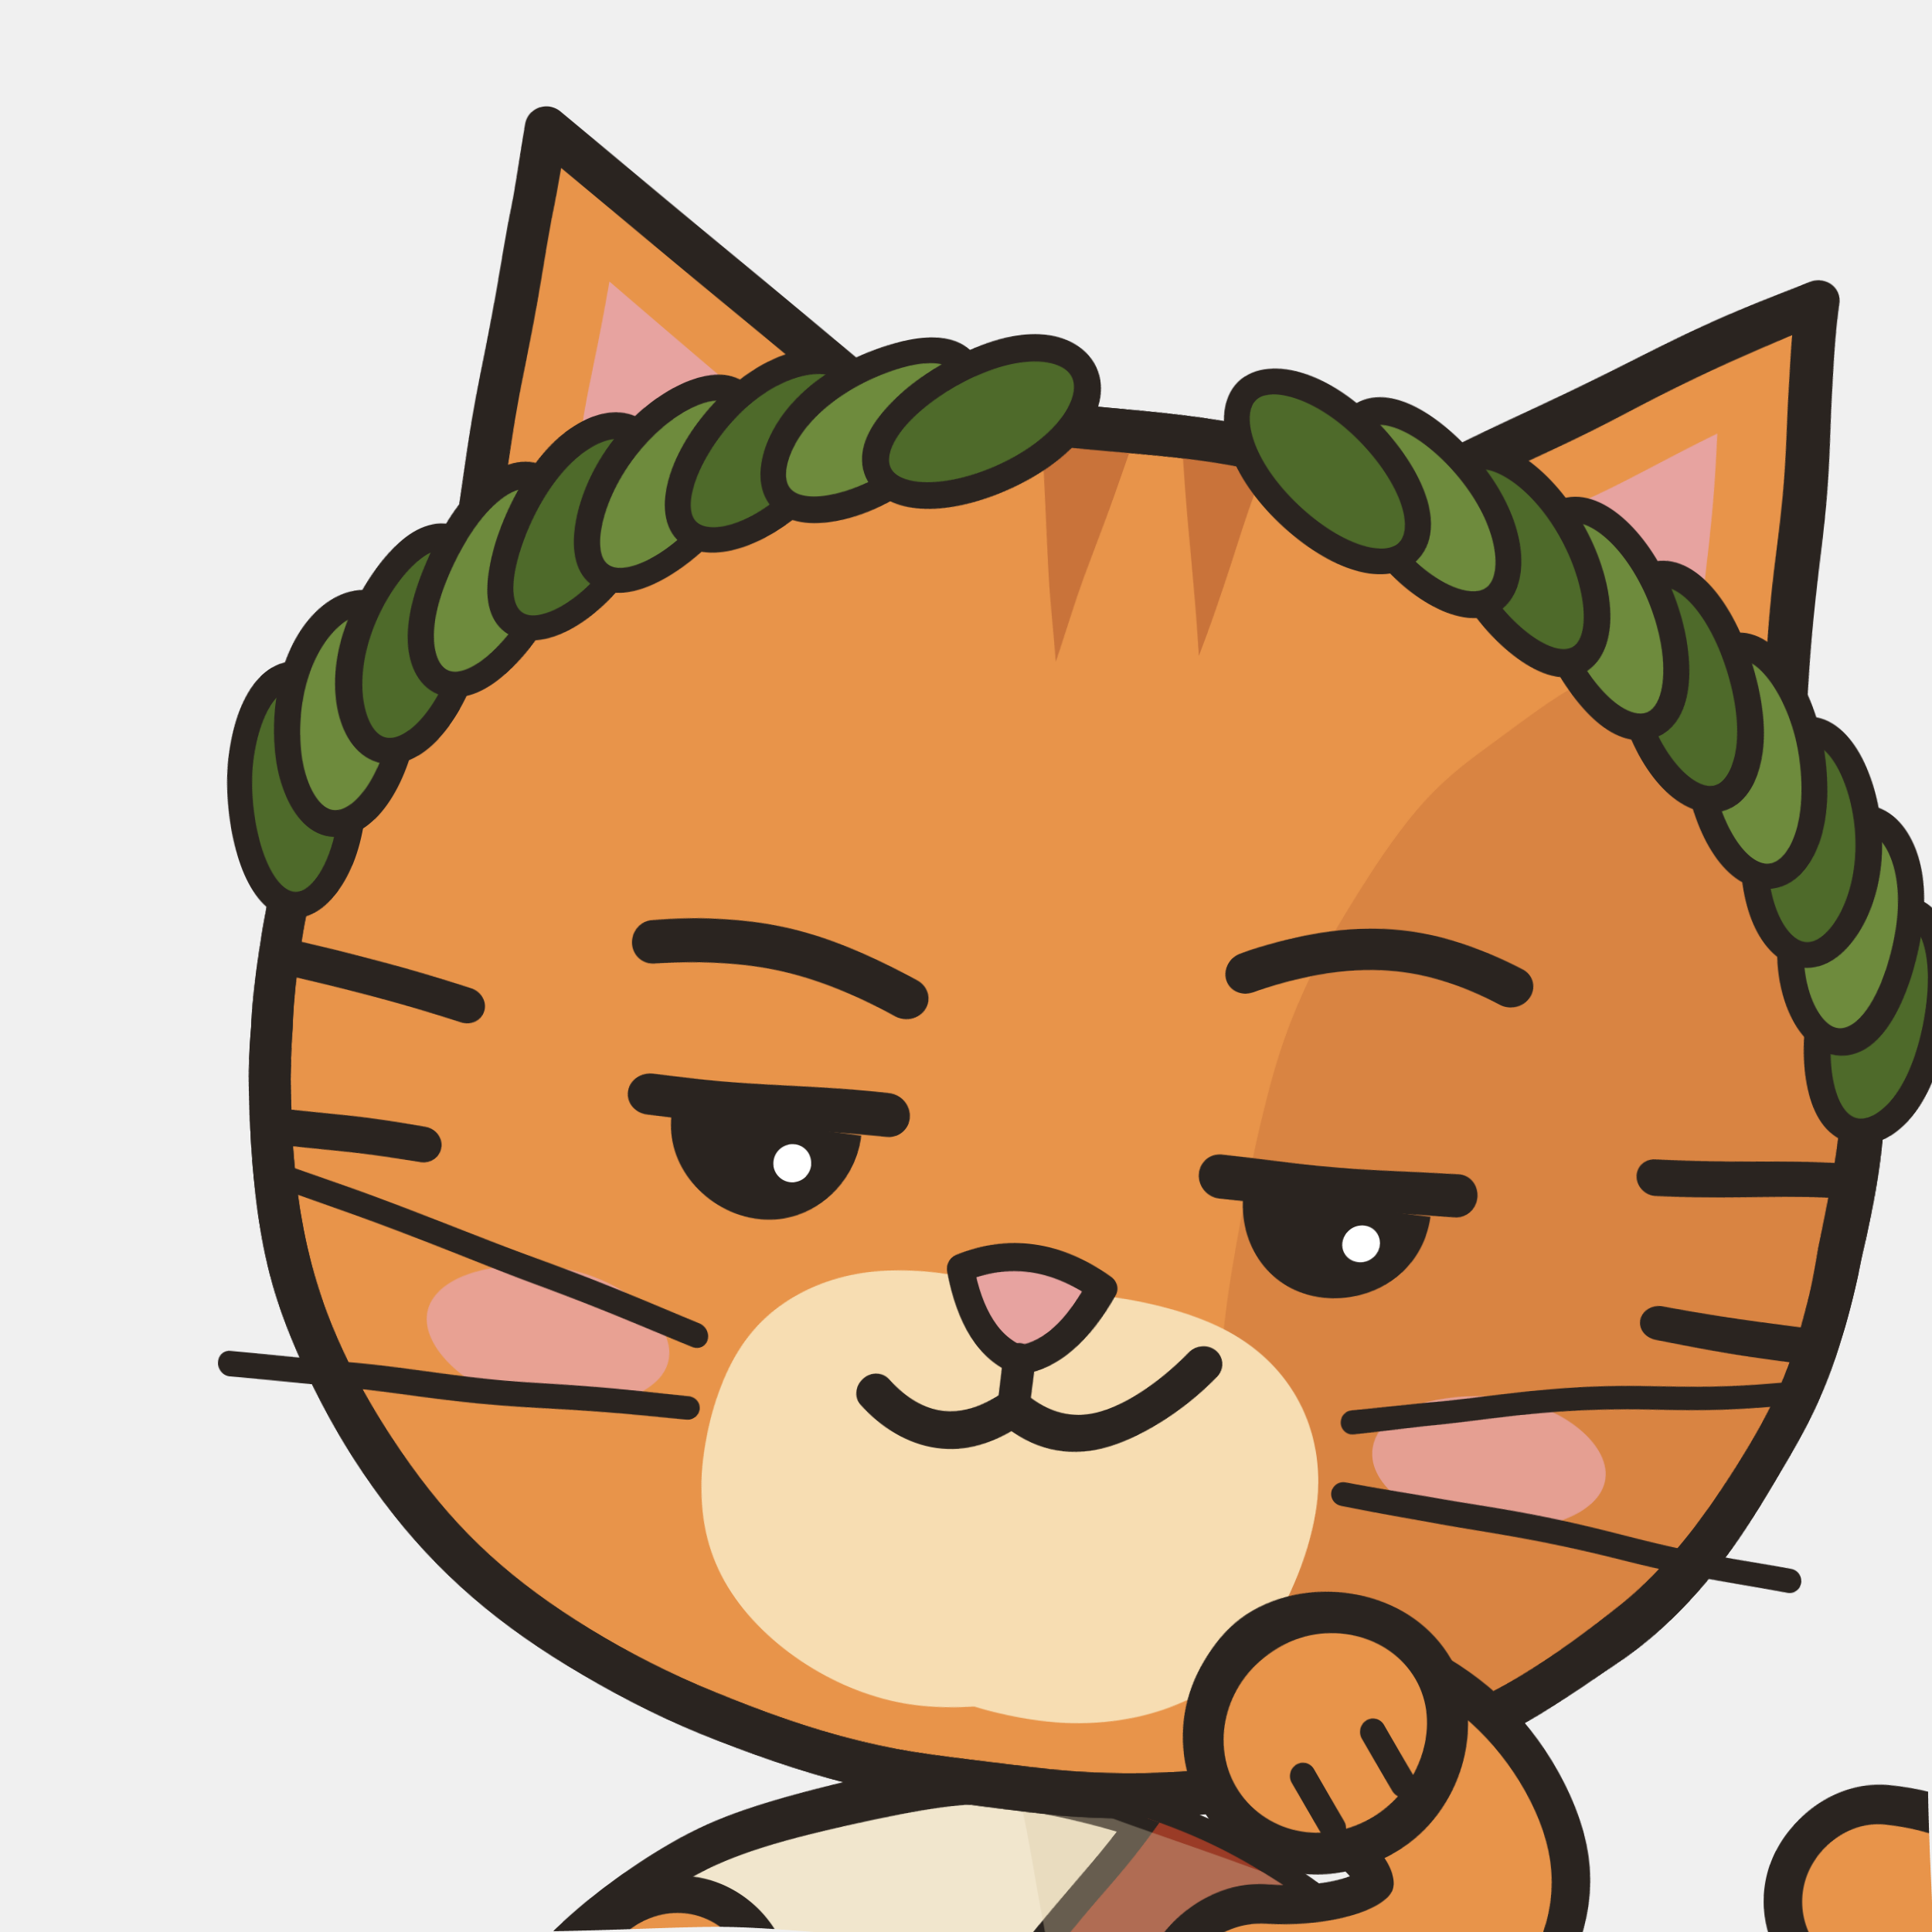
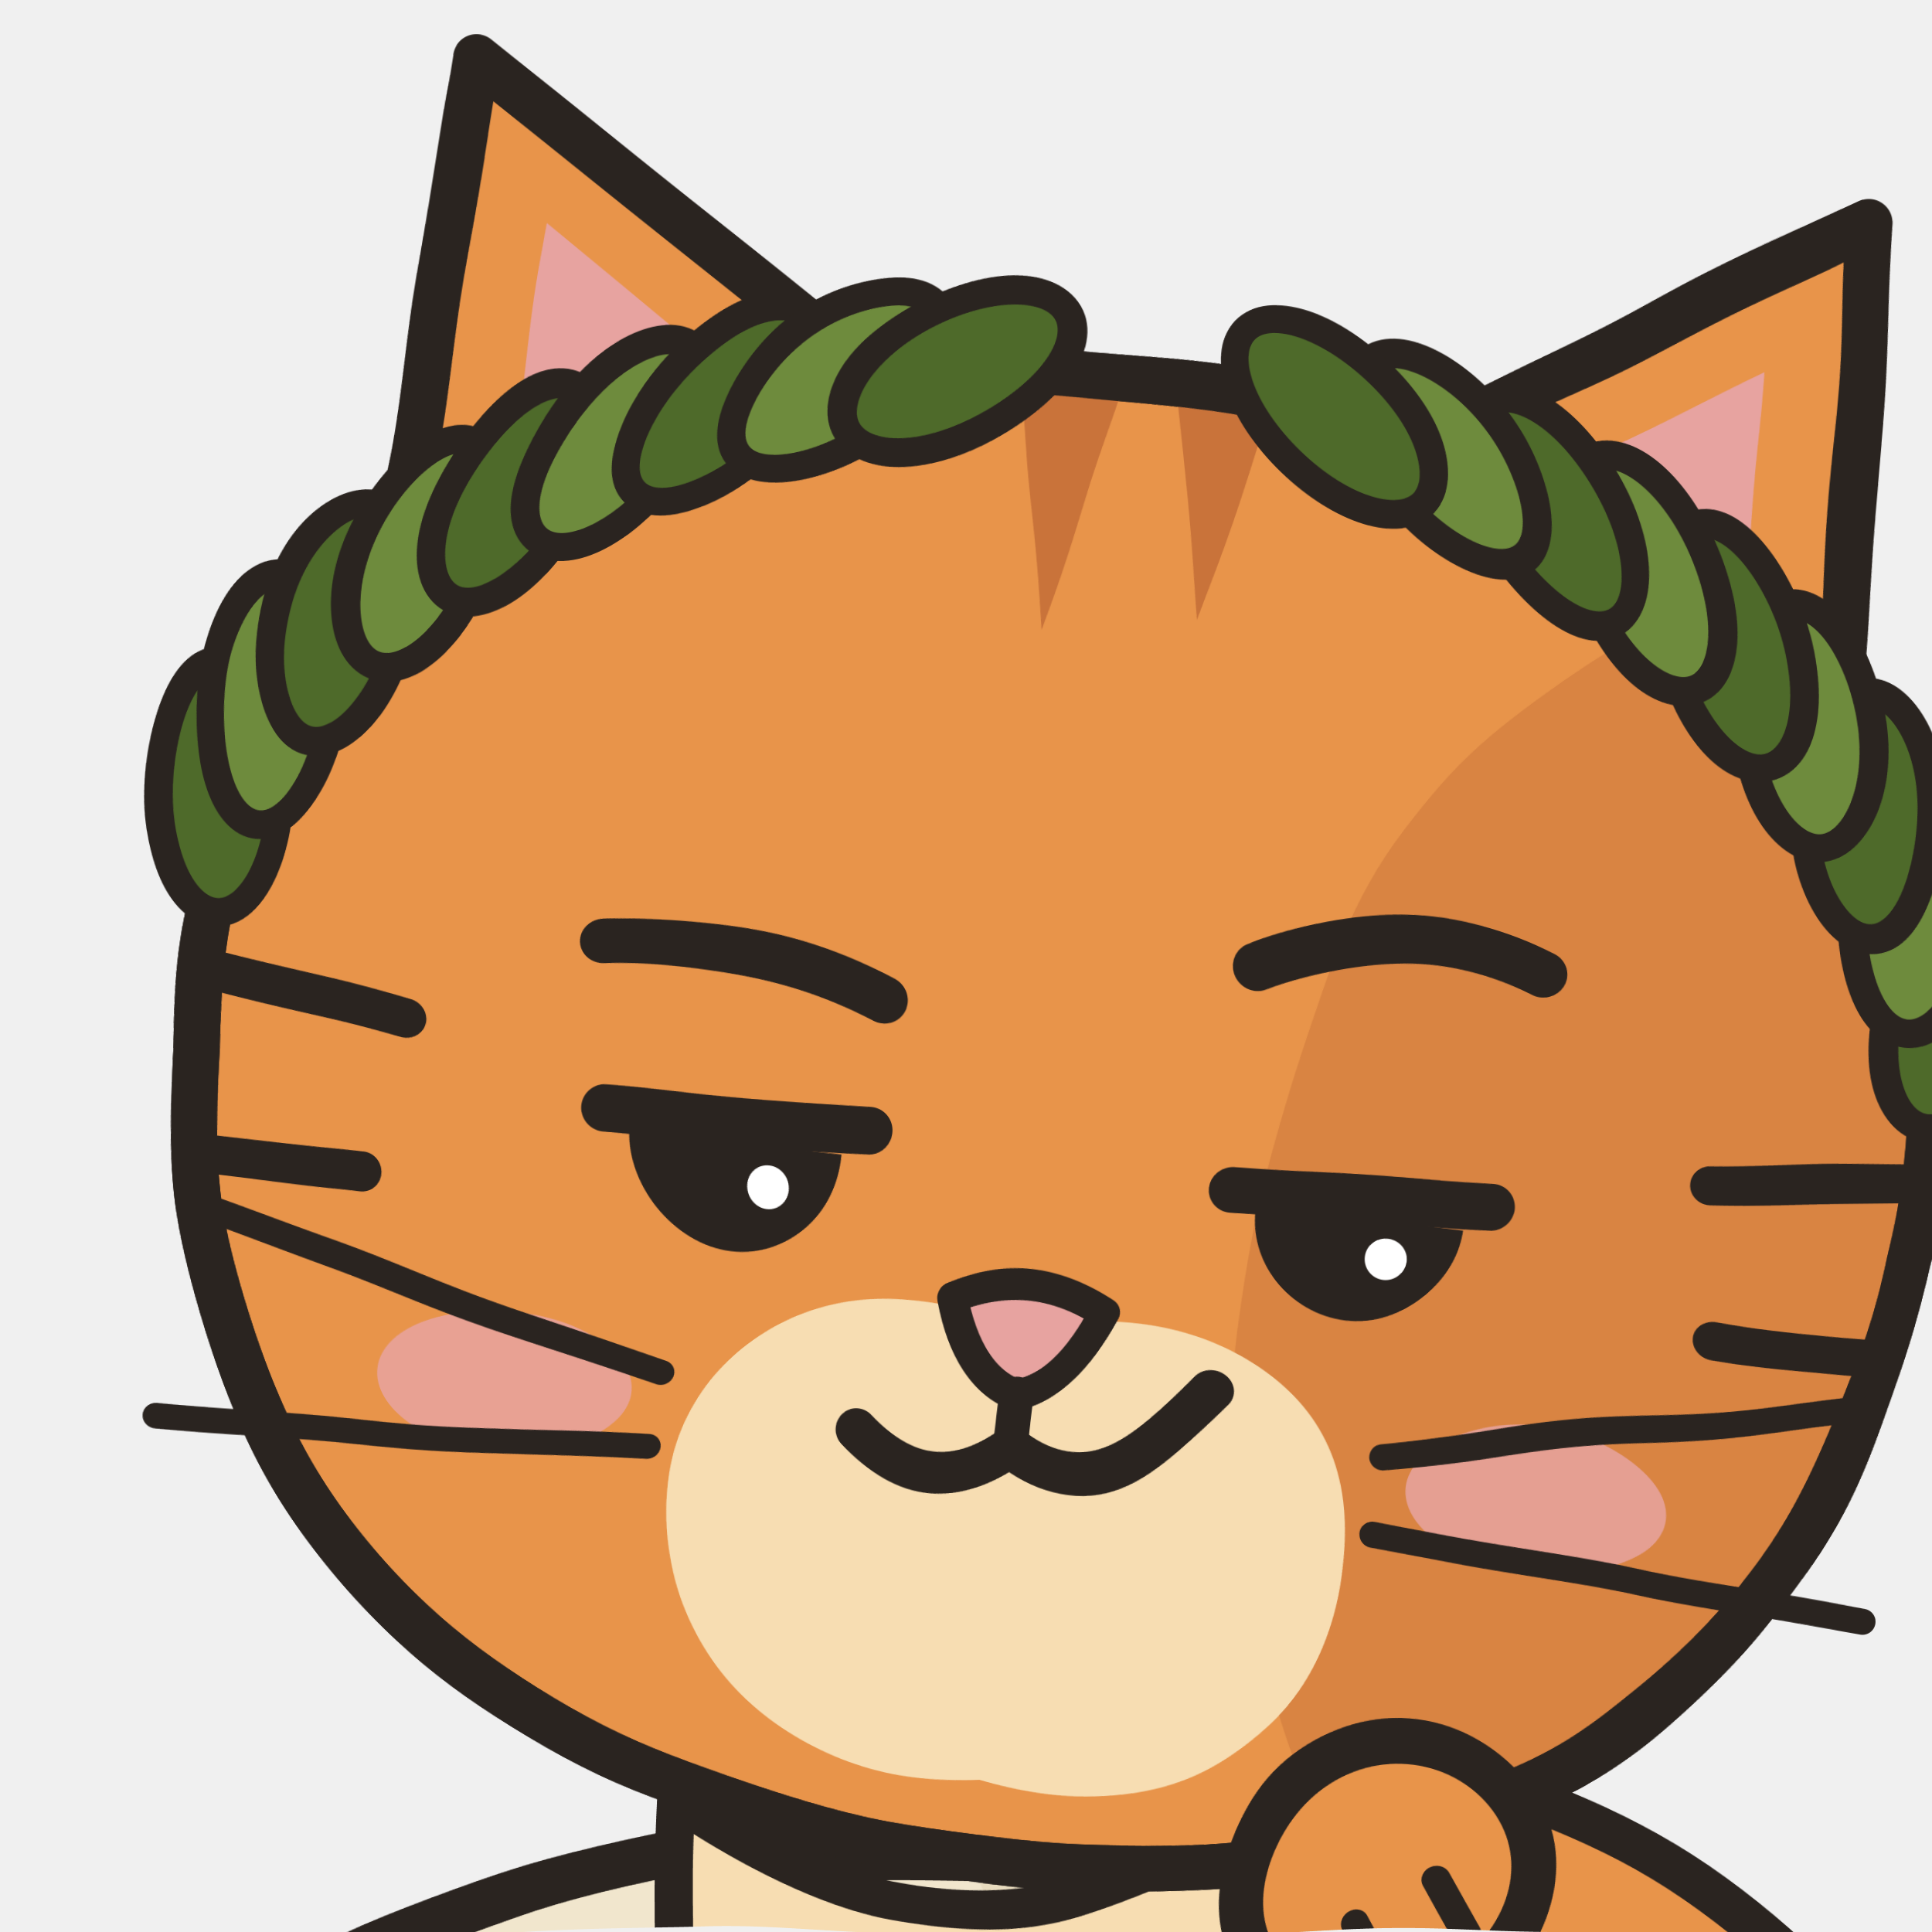
- <svg xmlns="http://www.w3.org/2000/svg" viewBox="44 12 152 152" width="152" height="152">
+ <svg xmlns="http://www.w3.org/2000/svg" viewBox="46 22 148 148" width="148" height="148">
  <defs>
    <filter id="rough" x="-5%" y="-5%" width="110%" height="110%">
      <feTurbulence type="fractalNoise" baseFrequency="0.035" numOctaves="2" seed="7" result="n" />
      <feDisplacementMap in="SourceGraphic" in2="n" scale="2.2" />
    </filter>
    <clipPath id="head">
      <path d="M54,96 C50,56 84,36 120,36 C156,36 190,56 186,96 C184,132 156,150 120,150 C84,150 56,132 54,96 Z" />
    </clipPath>
    <clipPath id="body">
-       <path d="M70,226 C62,190 82,152 120,150 C158,152 178,190 170,226 Q120,236 70,226 Z" />
+       <path d="M22,240 C26,196 58,170 100,164 L140,164 C182,170 214,196 218,240 Z" />
    </clipPath>
  </defs>
  <g filter="url(#rough)">
-     <g transform="translate(7.2 11) scale(0.94)">
-       <path d="M160,214 C212,214 222,164 196,160" fill="none" stroke="#2A2420" stroke-width="19.0" stroke-linecap="round" />
-       <path d="M160,214 C212,214 222,164 196,160" fill="none" stroke="#E8944A" stroke-width="12.5" stroke-linecap="round" />
-       <path d="M210.2,195.2 L204.2,191.8" fill="none" stroke="#C9733A" stroke-width="2.6" stroke-linecap="round" stroke-linejoin="round" />
-       <path d="M215.6,176.8 L208.7,177.0" fill="none" stroke="#C9733A" stroke-width="2.6" stroke-linecap="round" stroke-linejoin="round" />
-       <path d="M209.2,160.4 L204.5,165.4" fill="none" stroke="#C9733A" stroke-width="2.6" stroke-linecap="round" stroke-linejoin="round" />
-       <path d="M70,226 C62,190 82,152 120,150 C158,152 178,190 170,226 Q120,236 70,226 Z" fill="#F1E6CD" stroke="#2A2420" stroke-width="3.6" stroke-linejoin="round" stroke-linecap="round" />
-       <g clip-path="url(#body)">
-         <path d="M140,146 L170,160 L100,240 L64,240 Z" fill="#9A3B26" stroke="#2A2420" stroke-width="2.4" stroke-linejoin="round" stroke-linecap="round" />
-         <path d="M84,196 Q92,206 92,226" fill="none" stroke="#2A2420" stroke-width="2.2" stroke-linecap="round" stroke-linejoin="round" />
-         <path d="M156,194 Q150,210 154,228" fill="none" stroke="#2A2420" stroke-width="2.2" stroke-linecap="round" stroke-linejoin="round" />
-         <path d="M124,150 L180,170 L180,240 L140,240 Z" fill="#D9C9A6" opacity=".35" />
+     <path d="M22,240 C26,196 58,170 100,164 L140,164 C182,170 214,196 218,240 Z" fill="#F1E6CD" stroke="#2A2420" stroke-width="3.6" stroke-linejoin="round" stroke-linecap="round" />
+     <g clip-path="url(#body)">
+       <path d="M150,160 L190,166 L96,240 L52,240 Z" fill="#9A3B26" stroke="#2A2420" stroke-width="2.4" stroke-linejoin="round" stroke-linecap="round" />
+       <path d="M60,206 Q78,214 84,236" fill="none" stroke="#2A2420" stroke-width="2.4" stroke-linecap="round" stroke-linejoin="round" />
+       <path d="M178,200 Q170,218 176,240" fill="none" stroke="#2A2420" stroke-width="2.4" stroke-linecap="round" stroke-linejoin="round" />
+       <path d="M200,214 Q196,228 200,240" fill="none" stroke="#2A2420" stroke-width="2.4" stroke-linecap="round" stroke-linejoin="round" />
+       <path d="M120,164 L220,180 L220,240 L150,240 Z" fill="#D9C9A6" opacity=".35" />
+     </g>
+     <path d="M98,160 Q120,176 142,160 L142,172 Q120,184 98,172 Z" fill="#F7DDB2" stroke="#2A2420" stroke-width="3" stroke-linejoin="round" stroke-linecap="round" />
+     <g transform="rotate(0 120 212)">
+       <rect x="83.0" y="201" width="74" height="22" rx="2" fill="#F4E9CF" stroke="#2A2420" stroke-width="3" stroke-linejoin="round" stroke-linecap="round" />
+       <path d="M91.0,209 L149.0,209" fill="none" stroke="#2A2420" stroke-width="2" stroke-linecap="round" stroke-linejoin="round" />
+       <path d="M91.0,216 L141.0,216" fill="none" stroke="#2A2420" stroke-width="2" stroke-linecap="round" stroke-linejoin="round" />
+       <rect x="77.0" y="198" width="11" height="28" rx="5.5" fill="#E2CFA6" stroke="#2A2420" stroke-width="3" stroke-linejoin="round" stroke-linecap="round" />
+       <rect x="152.0" y="198" width="11" height="28" rx="5.5" fill="#E2CFA6" stroke="#2A2420" stroke-width="3" stroke-linejoin="round" stroke-linecap="round" />
+     </g>
+     <g transform="translate(0 14) rotate(7 120 150)">
+       <path d="M64,74 L66,18 L108,44 Z" fill="#E8944A" stroke="#2A2420" stroke-width="3.6" stroke-linejoin="round" stroke-linecap="round" />
+       <path d="M72,64 L73,30 L98,46 Z" fill="#E7A3A0" />
+       <path d="M176,74 L174,18 L132,44 Z" fill="#E8944A" stroke="#2A2420" stroke-width="3.6" stroke-linejoin="round" stroke-linecap="round" />
+       <path d="M168,64 L167,30 L142,46 Z" fill="#E7A3A0" />
+       <path d="M54,96 C50,56 84,36 120,36 C156,36 190,56 186,96 C184,132 156,150 120,150 C84,150 56,132 54,96 Z" fill="#E8944A" stroke="#2A2420" stroke-width="3.6" stroke-linejoin="round" stroke-linecap="round" />
+       <g clip-path="url(#head)">
+         <ellipse cx="170" cy="104" rx="34" ry="56" fill="#C9733A" opacity=".5" />
+         <path d="M110,36 L114,56 L118,36 Z M122,36 L126,54 L130,36 Z" fill="#C9733A" />
+         <path d="M55,90 L70,92" fill="none" stroke="#2A2420" stroke-width="3" stroke-linecap="round" stroke-linejoin="round" />
+         <path d="M55,104 L68,104" fill="none" stroke="#2A2420" stroke-width="3" stroke-linecap="round" stroke-linejoin="round" />
+         <path d="M185,90 L170,92" fill="none" stroke="#2A2420" stroke-width="3" stroke-linecap="round" stroke-linejoin="round" />
+         <path d="M185,104 L172,104" fill="none" stroke="#2A2420" stroke-width="3" stroke-linecap="round" stroke-linejoin="round" />
      </g>
-       <ellipse cx="98" cy="228" rx="15" ry="9" fill="#E8944A" stroke="#2A2420" stroke-width="3.2" stroke-linejoin="round" stroke-linecap="round" />
-       <ellipse cx="142" cy="228" rx="15" ry="9" fill="#E8944A" stroke="#2A2420" stroke-width="3.2" stroke-linejoin="round" stroke-linecap="round" />
-       <path d="M95,226 L95,233" fill="none" stroke="#2A2420" stroke-width="2" stroke-linecap="round" stroke-linejoin="round" />
-       <path d="M101,226 L101,233" fill="none" stroke="#2A2420" stroke-width="2" stroke-linecap="round" stroke-linejoin="round" />
-       <path d="M139,226 L139,233" fill="none" stroke="#2A2420" stroke-width="2" stroke-linecap="round" stroke-linejoin="round" />
-       <path d="M145,226 L145,233" fill="none" stroke="#2A2420" stroke-width="2" stroke-linecap="round" stroke-linejoin="round" />
-       <g transform="translate(0 0) rotate(8 120 150)">
-         <path d="M64,74 L66,18 L108,44 Z" fill="#E8944A" stroke="#2A2420" stroke-width="3.6" stroke-linejoin="round" stroke-linecap="round" />
-         <path d="M72,64 L73,30 L98,46 Z" fill="#E7A3A0" />
-         <path d="M176,74 L174,18 L132,44 Z" fill="#E8944A" stroke="#2A2420" stroke-width="3.6" stroke-linejoin="round" stroke-linecap="round" />
-         <path d="M168,64 L167,30 L142,46 Z" fill="#E7A3A0" />
-         <path d="M54,96 C50,56 84,36 120,36 C156,36 190,56 186,96 C184,132 156,150 120,150 C84,150 56,132 54,96 Z" fill="#E8944A" stroke="#2A2420" stroke-width="3.6" stroke-linejoin="round" stroke-linecap="round" />
-         <g clip-path="url(#head)">
-           <ellipse cx="170" cy="104" rx="34" ry="56" fill="#C9733A" opacity=".5" />
-           <path d="M110,36 L114,56 L118,36 Z M122,36 L126,54 L130,36 Z" fill="#C9733A" />
-           <path d="M55,90 L70,92" fill="none" stroke="#2A2420" stroke-width="3" stroke-linecap="round" stroke-linejoin="round" />
-           <path d="M55,104 L68,104" fill="none" stroke="#2A2420" stroke-width="3" stroke-linecap="round" stroke-linejoin="round" />
-           <path d="M185,90 L170,92" fill="none" stroke="#2A2420" stroke-width="3" stroke-linecap="round" stroke-linejoin="round" />
-           <path d="M185,104 L172,104" fill="none" stroke="#2A2420" stroke-width="3" stroke-linecap="round" stroke-linejoin="round" />
-         </g>
-         <path d="M54,96 C50,56 84,36 120,36 C156,36 190,56 186,96 C184,132 156,150 120,150 C84,150 56,132 54,96 Z" fill="none" stroke="#2A2420" stroke-width="3.6" stroke-linejoin="round" stroke-linecap="round" />
-         <path d="M94,124 C94,110 108,106 120,110 C132,106 146,110 146,124 C146,140 132,146 120,144 C108,146 94,140 94,124 Z" fill="#F7DDB2" />
-         <ellipse cx="53.4" cy="76.1" rx="9.5" ry="4.8" transform="rotate(263.0 53.4 76.1)" fill="#4E6A2A" stroke="#2A2420" stroke-width="2.2" stroke-linejoin="round" stroke-linecap="round" />
-         <ellipse cx="56.8" cy="69.0" rx="9.5" ry="4.8" transform="rotate(270.5 56.8 69.0)" fill="#6E8B3D" stroke="#2A2420" stroke-width="2.2" stroke-linejoin="round" stroke-linecap="round" />
-         <ellipse cx="61.3" cy="62.4" rx="9.5" ry="4.8" transform="rotate(278.0 61.3 62.4)" fill="#4E6A2A" stroke="#2A2420" stroke-width="2.2" stroke-linejoin="round" stroke-linecap="round" />
-         <ellipse cx="66.8" cy="56.3" rx="9.5" ry="4.8" transform="rotate(285.5 66.8 56.3)" fill="#6E8B3D" stroke="#2A2420" stroke-width="2.2" stroke-linejoin="round" stroke-linecap="round" />
-         <ellipse cx="73.2" cy="50.9" rx="9.5" ry="4.8" transform="rotate(293.0 73.2 50.9)" fill="#4E6A2A" stroke="#2A2420" stroke-width="2.2" stroke-linejoin="round" stroke-linecap="round" />
-         <ellipse cx="80.4" cy="46.2" rx="9.5" ry="4.8" transform="rotate(300.5 80.4 46.2)" fill="#6E8B3D" stroke="#2A2420" stroke-width="2.2" stroke-linejoin="round" stroke-linecap="round" />
-         <ellipse cx="88.2" cy="42.3" rx="9.5" ry="4.8" transform="rotate(308.0 88.2 42.3)" fill="#4E6A2A" stroke="#2A2420" stroke-width="2.2" stroke-linejoin="round" stroke-linecap="round" />
-         <ellipse cx="96.6" cy="39.3" rx="9.5" ry="4.8" transform="rotate(315.5 96.6 39.3)" fill="#6E8B3D" stroke="#2A2420" stroke-width="2.2" stroke-linejoin="round" stroke-linecap="round" />
-         <ellipse cx="105.4" cy="37.3" rx="9.5" ry="4.8" transform="rotate(323.0 105.4 37.3)" fill="#4E6A2A" stroke="#2A2420" stroke-width="2.2" stroke-linejoin="round" stroke-linecap="round" />
-         <ellipse cx="186.6" cy="76.1" rx="9.5" ry="4.8" transform="rotate(457.0 186.6 76.1)" fill="#4E6A2A" stroke="#2A2420" stroke-width="2.2" stroke-linejoin="round" stroke-linecap="round" />
-         <ellipse cx="183.2" cy="69.0" rx="9.5" ry="4.8" transform="rotate(449.5 183.2 69.0)" fill="#6E8B3D" stroke="#2A2420" stroke-width="2.2" stroke-linejoin="round" stroke-linecap="round" />
-         <ellipse cx="178.7" cy="62.4" rx="9.5" ry="4.8" transform="rotate(442.0 178.7 62.4)" fill="#4E6A2A" stroke="#2A2420" stroke-width="2.2" stroke-linejoin="round" stroke-linecap="round" />
-         <ellipse cx="173.2" cy="56.3" rx="9.5" ry="4.8" transform="rotate(434.5 173.2 56.3)" fill="#6E8B3D" stroke="#2A2420" stroke-width="2.2" stroke-linejoin="round" stroke-linecap="round" />
-         <ellipse cx="166.8" cy="50.9" rx="9.5" ry="4.8" transform="rotate(427.0 166.8 50.9)" fill="#4E6A2A" stroke="#2A2420" stroke-width="2.2" stroke-linejoin="round" stroke-linecap="round" />
-         <ellipse cx="159.6" cy="46.2" rx="9.5" ry="4.8" transform="rotate(419.5 159.6 46.2)" fill="#6E8B3D" stroke="#2A2420" stroke-width="2.2" stroke-linejoin="round" stroke-linecap="round" />
-         <ellipse cx="151.8" cy="42.3" rx="9.5" ry="4.8" transform="rotate(412.0 151.8 42.3)" fill="#4E6A2A" stroke="#2A2420" stroke-width="2.2" stroke-linejoin="round" stroke-linecap="round" />
-         <ellipse cx="143.4" cy="39.3" rx="9.5" ry="4.8" transform="rotate(404.5 143.4 39.3)" fill="#6E8B3D" stroke="#2A2420" stroke-width="2.2" stroke-linejoin="round" stroke-linecap="round" />
-         <ellipse cx="134.6" cy="37.3" rx="9.5" ry="4.8" transform="rotate(397.0 134.6 37.3)" fill="#4E6A2A" stroke="#2A2420" stroke-width="2.2" stroke-linejoin="round" stroke-linecap="round" />
-         <path d="M88,98 A8,8 0 0 0 104,98 Z" fill="#2A2420" />
-         <path d="M86,97 L106,96" fill="none" stroke="#2A2420" stroke-width="3.6" stroke-linecap="round" stroke-linejoin="round" />
-         <circle cx="98.5" cy="101" r="1.6" fill="#fff" />
-         <path d="M136,98 A8,8 0 0 0 152,98 Z" fill="#2A2420" />
-         <path d="M134,97 L154,96" fill="none" stroke="#2A2420" stroke-width="3.6" stroke-linecap="round" stroke-linejoin="round" />
-         <circle cx="146.5" cy="101" r="1.6" fill="#fff" />
-         <path d="M84,84 Q95,82 106,86" fill="none" stroke="#2A2420" stroke-width="3.6" stroke-linecap="round" stroke-linejoin="round" />
-         <path d="M134,80 Q145,74 156,78" fill="none" stroke="#2A2420" stroke-width="3.6" stroke-linecap="round" stroke-linejoin="round" />
-         <ellipse cx="80" cy="118" rx="10" ry="5.5" fill="#E7A3A0" opacity=".85" />
-         <ellipse cx="160" cy="118" rx="10" ry="5.5" fill="#E7A3A0" opacity=".85" />
-         <path d="M114,108 Q120,105 126,108 Q124,114 120,115 Q116,114 114,108 Z" fill="#E7A3A0" stroke="#2A2420" stroke-width="2.4" stroke-linejoin="round" stroke-linecap="round" />
-         <path d="M120,115 L120,118" fill="none" stroke="#2A2420" stroke-width="2.8" stroke-linecap="round" stroke-linejoin="round" />
-         <path d="M108,119 Q114,124 120,119 Q128,124 135,113" fill="none" stroke="#2A2420" stroke-width="3.2" stroke-linecap="round" stroke-linejoin="round" />
-         <path d="M92,116 L56,108" fill="none" stroke="#2A2420" stroke-width="2" stroke-linecap="round" stroke-linejoin="round" />
-         <path d="M92,122 L54,124" fill="none" stroke="#2A2420" stroke-width="2" stroke-linecap="round" stroke-linejoin="round" />
-         <path d="M148,116 L184,108" fill="none" stroke="#2A2420" stroke-width="2" stroke-linecap="round" stroke-linejoin="round" />
-         <path d="M148,122 L186,124" fill="none" stroke="#2A2420" stroke-width="2" stroke-linecap="round" stroke-linejoin="round" />
-       </g>
-       <path d="M96,168 C88,190 96,204 110,204" fill="none" stroke="#2A2420" stroke-width="19.5" stroke-linecap="round" />
-       <path d="M96,168 C88,190 96,204 110,204" fill="none" stroke="#E8944A" stroke-width="13" stroke-linecap="round" />
-       <g transform="rotate(0 110 204)">
-         <ellipse cx="110" cy="204" rx="10.5" ry="9.66" fill="#E8944A" stroke="#2A2420" stroke-width="3.4" stroke-linejoin="round" stroke-linecap="round" />
-         <path d="M106.5,206 L106.5,211" fill="none" stroke="#2A2420" stroke-width="2.2" stroke-linecap="round" stroke-linejoin="round" />
-         <path d="M113.5,206 L113.5,211" fill="none" stroke="#2A2420" stroke-width="2.2" stroke-linecap="round" stroke-linejoin="round" />
-       </g>
-       <path d="M144,168 C168,170 166,150 150,146" fill="none" stroke="#2A2420" stroke-width="19.5" stroke-linecap="round" />
-       <path d="M144,168 C168,170 166,150 150,146" fill="none" stroke="#E8944A" stroke-width="13" stroke-linecap="round" />
-       <g transform="rotate(-30 150 146)">
-         <ellipse cx="150" cy="146" rx="10.5" ry="9.66" fill="#E8944A" stroke="#2A2420" stroke-width="3.4" stroke-linejoin="round" stroke-linecap="round" />
-         <path d="M146.5,148 L146.5,153" fill="none" stroke="#2A2420" stroke-width="2.2" stroke-linecap="round" stroke-linejoin="round" />
-         <path d="M153.5,148 L153.5,153" fill="none" stroke="#2A2420" stroke-width="2.2" stroke-linecap="round" stroke-linejoin="round" />
-       </g>
+       <path d="M54,96 C50,56 84,36 120,36 C156,36 190,56 186,96 C184,132 156,150 120,150 C84,150 56,132 54,96 Z" fill="none" stroke="#2A2420" stroke-width="3.6" stroke-linejoin="round" stroke-linecap="round" />
+       <path d="M94,124 C94,110 108,106 120,110 C132,106 146,110 146,124 C146,140 132,146 120,144 C108,146 94,140 94,124 Z" fill="#F7DDB2" />
+       <ellipse cx="53.4" cy="76.1" rx="9.5" ry="4.8" transform="rotate(263.0 53.4 76.1)" fill="#4E6A2A" stroke="#2A2420" stroke-width="2.2" stroke-linejoin="round" stroke-linecap="round" />
+       <ellipse cx="56.8" cy="69.0" rx="9.5" ry="4.8" transform="rotate(270.5 56.8 69.0)" fill="#6E8B3D" stroke="#2A2420" stroke-width="2.2" stroke-linejoin="round" stroke-linecap="round" />
+       <ellipse cx="61.3" cy="62.4" rx="9.5" ry="4.8" transform="rotate(278.0 61.3 62.4)" fill="#4E6A2A" stroke="#2A2420" stroke-width="2.2" stroke-linejoin="round" stroke-linecap="round" />
+       <ellipse cx="66.8" cy="56.3" rx="9.5" ry="4.8" transform="rotate(285.5 66.8 56.3)" fill="#6E8B3D" stroke="#2A2420" stroke-width="2.2" stroke-linejoin="round" stroke-linecap="round" />
+       <ellipse cx="73.2" cy="50.9" rx="9.5" ry="4.8" transform="rotate(293.0 73.2 50.9)" fill="#4E6A2A" stroke="#2A2420" stroke-width="2.2" stroke-linejoin="round" stroke-linecap="round" />
+       <ellipse cx="80.4" cy="46.2" rx="9.5" ry="4.8" transform="rotate(300.5 80.4 46.2)" fill="#6E8B3D" stroke="#2A2420" stroke-width="2.2" stroke-linejoin="round" stroke-linecap="round" />
+       <ellipse cx="88.2" cy="42.3" rx="9.5" ry="4.8" transform="rotate(308.0 88.2 42.3)" fill="#4E6A2A" stroke="#2A2420" stroke-width="2.2" stroke-linejoin="round" stroke-linecap="round" />
+       <ellipse cx="96.6" cy="39.3" rx="9.5" ry="4.8" transform="rotate(315.5 96.6 39.3)" fill="#6E8B3D" stroke="#2A2420" stroke-width="2.2" stroke-linejoin="round" stroke-linecap="round" />
+       <ellipse cx="105.4" cy="37.3" rx="9.5" ry="4.8" transform="rotate(323.0 105.4 37.3)" fill="#4E6A2A" stroke="#2A2420" stroke-width="2.2" stroke-linejoin="round" stroke-linecap="round" />
+       <ellipse cx="186.6" cy="76.1" rx="9.5" ry="4.8" transform="rotate(457.0 186.6 76.1)" fill="#4E6A2A" stroke="#2A2420" stroke-width="2.2" stroke-linejoin="round" stroke-linecap="round" />
+       <ellipse cx="183.2" cy="69.0" rx="9.5" ry="4.8" transform="rotate(449.5 183.2 69.0)" fill="#6E8B3D" stroke="#2A2420" stroke-width="2.2" stroke-linejoin="round" stroke-linecap="round" />
+       <ellipse cx="178.7" cy="62.4" rx="9.5" ry="4.8" transform="rotate(442.0 178.7 62.4)" fill="#4E6A2A" stroke="#2A2420" stroke-width="2.2" stroke-linejoin="round" stroke-linecap="round" />
+       <ellipse cx="173.2" cy="56.3" rx="9.5" ry="4.8" transform="rotate(434.5 173.2 56.3)" fill="#6E8B3D" stroke="#2A2420" stroke-width="2.2" stroke-linejoin="round" stroke-linecap="round" />
+       <ellipse cx="166.8" cy="50.9" rx="9.5" ry="4.8" transform="rotate(427.0 166.8 50.9)" fill="#4E6A2A" stroke="#2A2420" stroke-width="2.2" stroke-linejoin="round" stroke-linecap="round" />
+       <ellipse cx="159.6" cy="46.2" rx="9.5" ry="4.8" transform="rotate(419.5 159.6 46.2)" fill="#6E8B3D" stroke="#2A2420" stroke-width="2.2" stroke-linejoin="round" stroke-linecap="round" />
+       <ellipse cx="151.8" cy="42.3" rx="9.5" ry="4.8" transform="rotate(412.0 151.8 42.3)" fill="#4E6A2A" stroke="#2A2420" stroke-width="2.2" stroke-linejoin="round" stroke-linecap="round" />
+       <ellipse cx="143.4" cy="39.3" rx="9.5" ry="4.8" transform="rotate(404.5 143.4 39.3)" fill="#6E8B3D" stroke="#2A2420" stroke-width="2.2" stroke-linejoin="round" stroke-linecap="round" />
+       <ellipse cx="134.6" cy="37.3" rx="9.5" ry="4.8" transform="rotate(397.0 134.6 37.3)" fill="#4E6A2A" stroke="#2A2420" stroke-width="2.2" stroke-linejoin="round" stroke-linecap="round" />
+       <path d="M88,98 A8,8 0 0 0 104,98 Z" fill="#2A2420" />
+       <path d="M86,97 L106,96" fill="none" stroke="#2A2420" stroke-width="3.6" stroke-linecap="round" stroke-linejoin="round" />
+       <circle cx="98.5" cy="101" r="1.6" fill="#fff" />
+       <path d="M136,98 A8,8 0 0 0 152,98 Z" fill="#2A2420" />
+       <path d="M134,97 L154,96" fill="none" stroke="#2A2420" stroke-width="3.6" stroke-linecap="round" stroke-linejoin="round" />
+       <circle cx="146.5" cy="101" r="1.6" fill="#fff" />
+       <path d="M84,84 Q95,82 106,86" fill="none" stroke="#2A2420" stroke-width="3.6" stroke-linecap="round" stroke-linejoin="round" />
+       <path d="M134,80 Q145,74 156,78" fill="none" stroke="#2A2420" stroke-width="3.6" stroke-linecap="round" stroke-linejoin="round" />
+       <ellipse cx="80" cy="118" rx="10" ry="5.5" fill="#E7A3A0" opacity=".85" />
+       <ellipse cx="160" cy="118" rx="10" ry="5.5" fill="#E7A3A0" opacity=".85" />
+       <path d="M114,108 Q120,105 126,108 Q124,114 120,115 Q116,114 114,108 Z" fill="#E7A3A0" stroke="#2A2420" stroke-width="2.4" stroke-linejoin="round" stroke-linecap="round" />
+       <path d="M120,115 L120,118" fill="none" stroke="#2A2420" stroke-width="2.8" stroke-linecap="round" stroke-linejoin="round" />
+       <path d="M108,119 Q114,124 120,119 Q128,124 135,113" fill="none" stroke="#2A2420" stroke-width="3.2" stroke-linecap="round" stroke-linejoin="round" />
+       <path d="M92,116 L56,108" fill="none" stroke="#2A2420" stroke-width="2" stroke-linecap="round" stroke-linejoin="round" />
+       <path d="M92,122 L54,124" fill="none" stroke="#2A2420" stroke-width="2" stroke-linecap="round" stroke-linejoin="round" />
+       <path d="M148,116 L184,108" fill="none" stroke="#2A2420" stroke-width="2" stroke-linecap="round" stroke-linejoin="round" />
+       <path d="M148,122 L186,124" fill="none" stroke="#2A2420" stroke-width="2" stroke-linecap="round" stroke-linejoin="round" />
+     </g>
+     <path d="M62,206 C66,216 72,218 82,212" fill="none" stroke="#2A2420" stroke-width="22.0" stroke-linecap="round" />
+     <path d="M62,206 C66,216 72,218 82,212" fill="none" stroke="#E8944A" stroke-width="15.5" stroke-linecap="round" />
+     <g transform="rotate(0 82 212)">
+       <ellipse cx="82" cy="212" rx="11.5" ry="10.58" fill="#E8944A" stroke="#2A2420" stroke-width="3.4" stroke-linejoin="round" stroke-linecap="round" />
+       <path d="M78.5,214 L78.5,219" fill="none" stroke="#2A2420" stroke-width="2.2" stroke-linecap="round" stroke-linejoin="round" />
+       <path d="M85.5,214 L85.5,219" fill="none" stroke="#2A2420" stroke-width="2.2" stroke-linecap="round" stroke-linejoin="round" />
+     </g>
+     <path d="M178,206 C198,204 182,172 152,166" fill="none" stroke="#2A2420" stroke-width="22.0" stroke-linecap="round" />
+     <path d="M178,206 C198,204 182,172 152,166" fill="none" stroke="#E8944A" stroke-width="15.5" stroke-linecap="round" />
+     <g transform="rotate(-30 152 166)">
+       <ellipse cx="152" cy="166" rx="11.5" ry="10.58" fill="#E8944A" stroke="#2A2420" stroke-width="3.4" stroke-linejoin="round" stroke-linecap="round" />
+       <path d="M148.5,168 L148.5,173" fill="none" stroke="#2A2420" stroke-width="2.2" stroke-linecap="round" stroke-linejoin="round" />
+       <path d="M155.5,168 L155.5,173" fill="none" stroke="#2A2420" stroke-width="2.2" stroke-linecap="round" stroke-linejoin="round" />
    </g>
  </g>
</svg>
